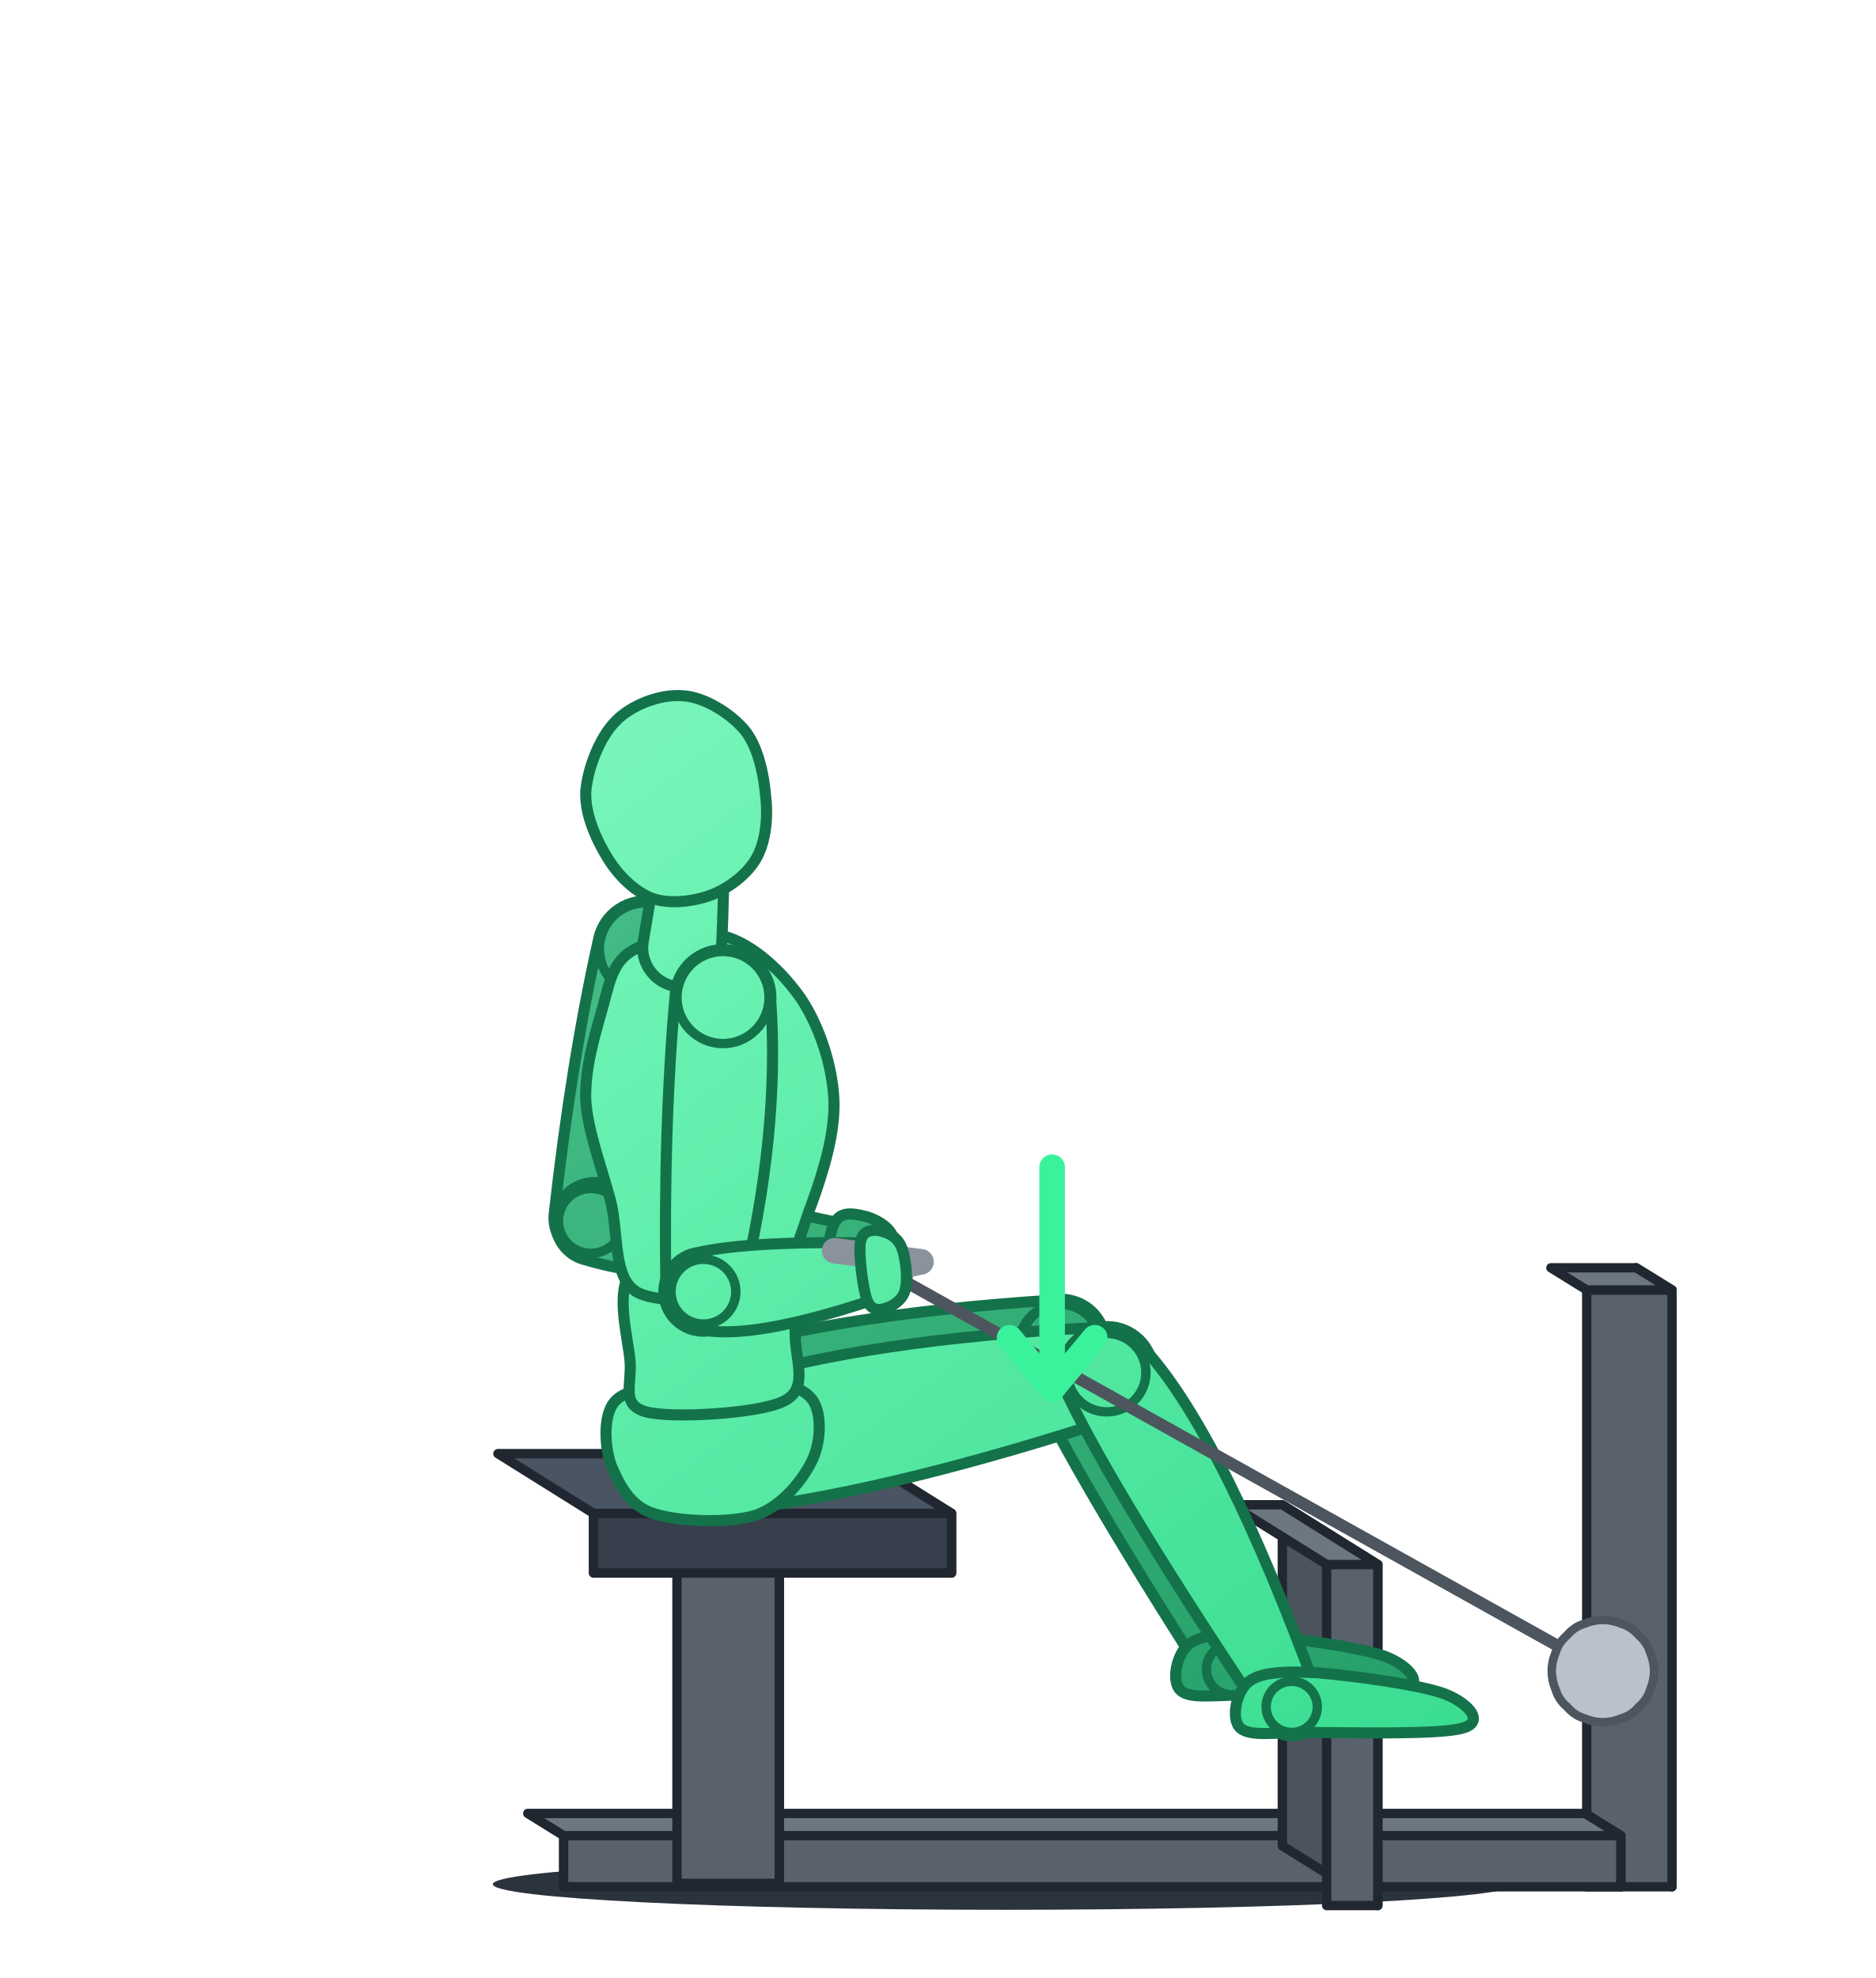
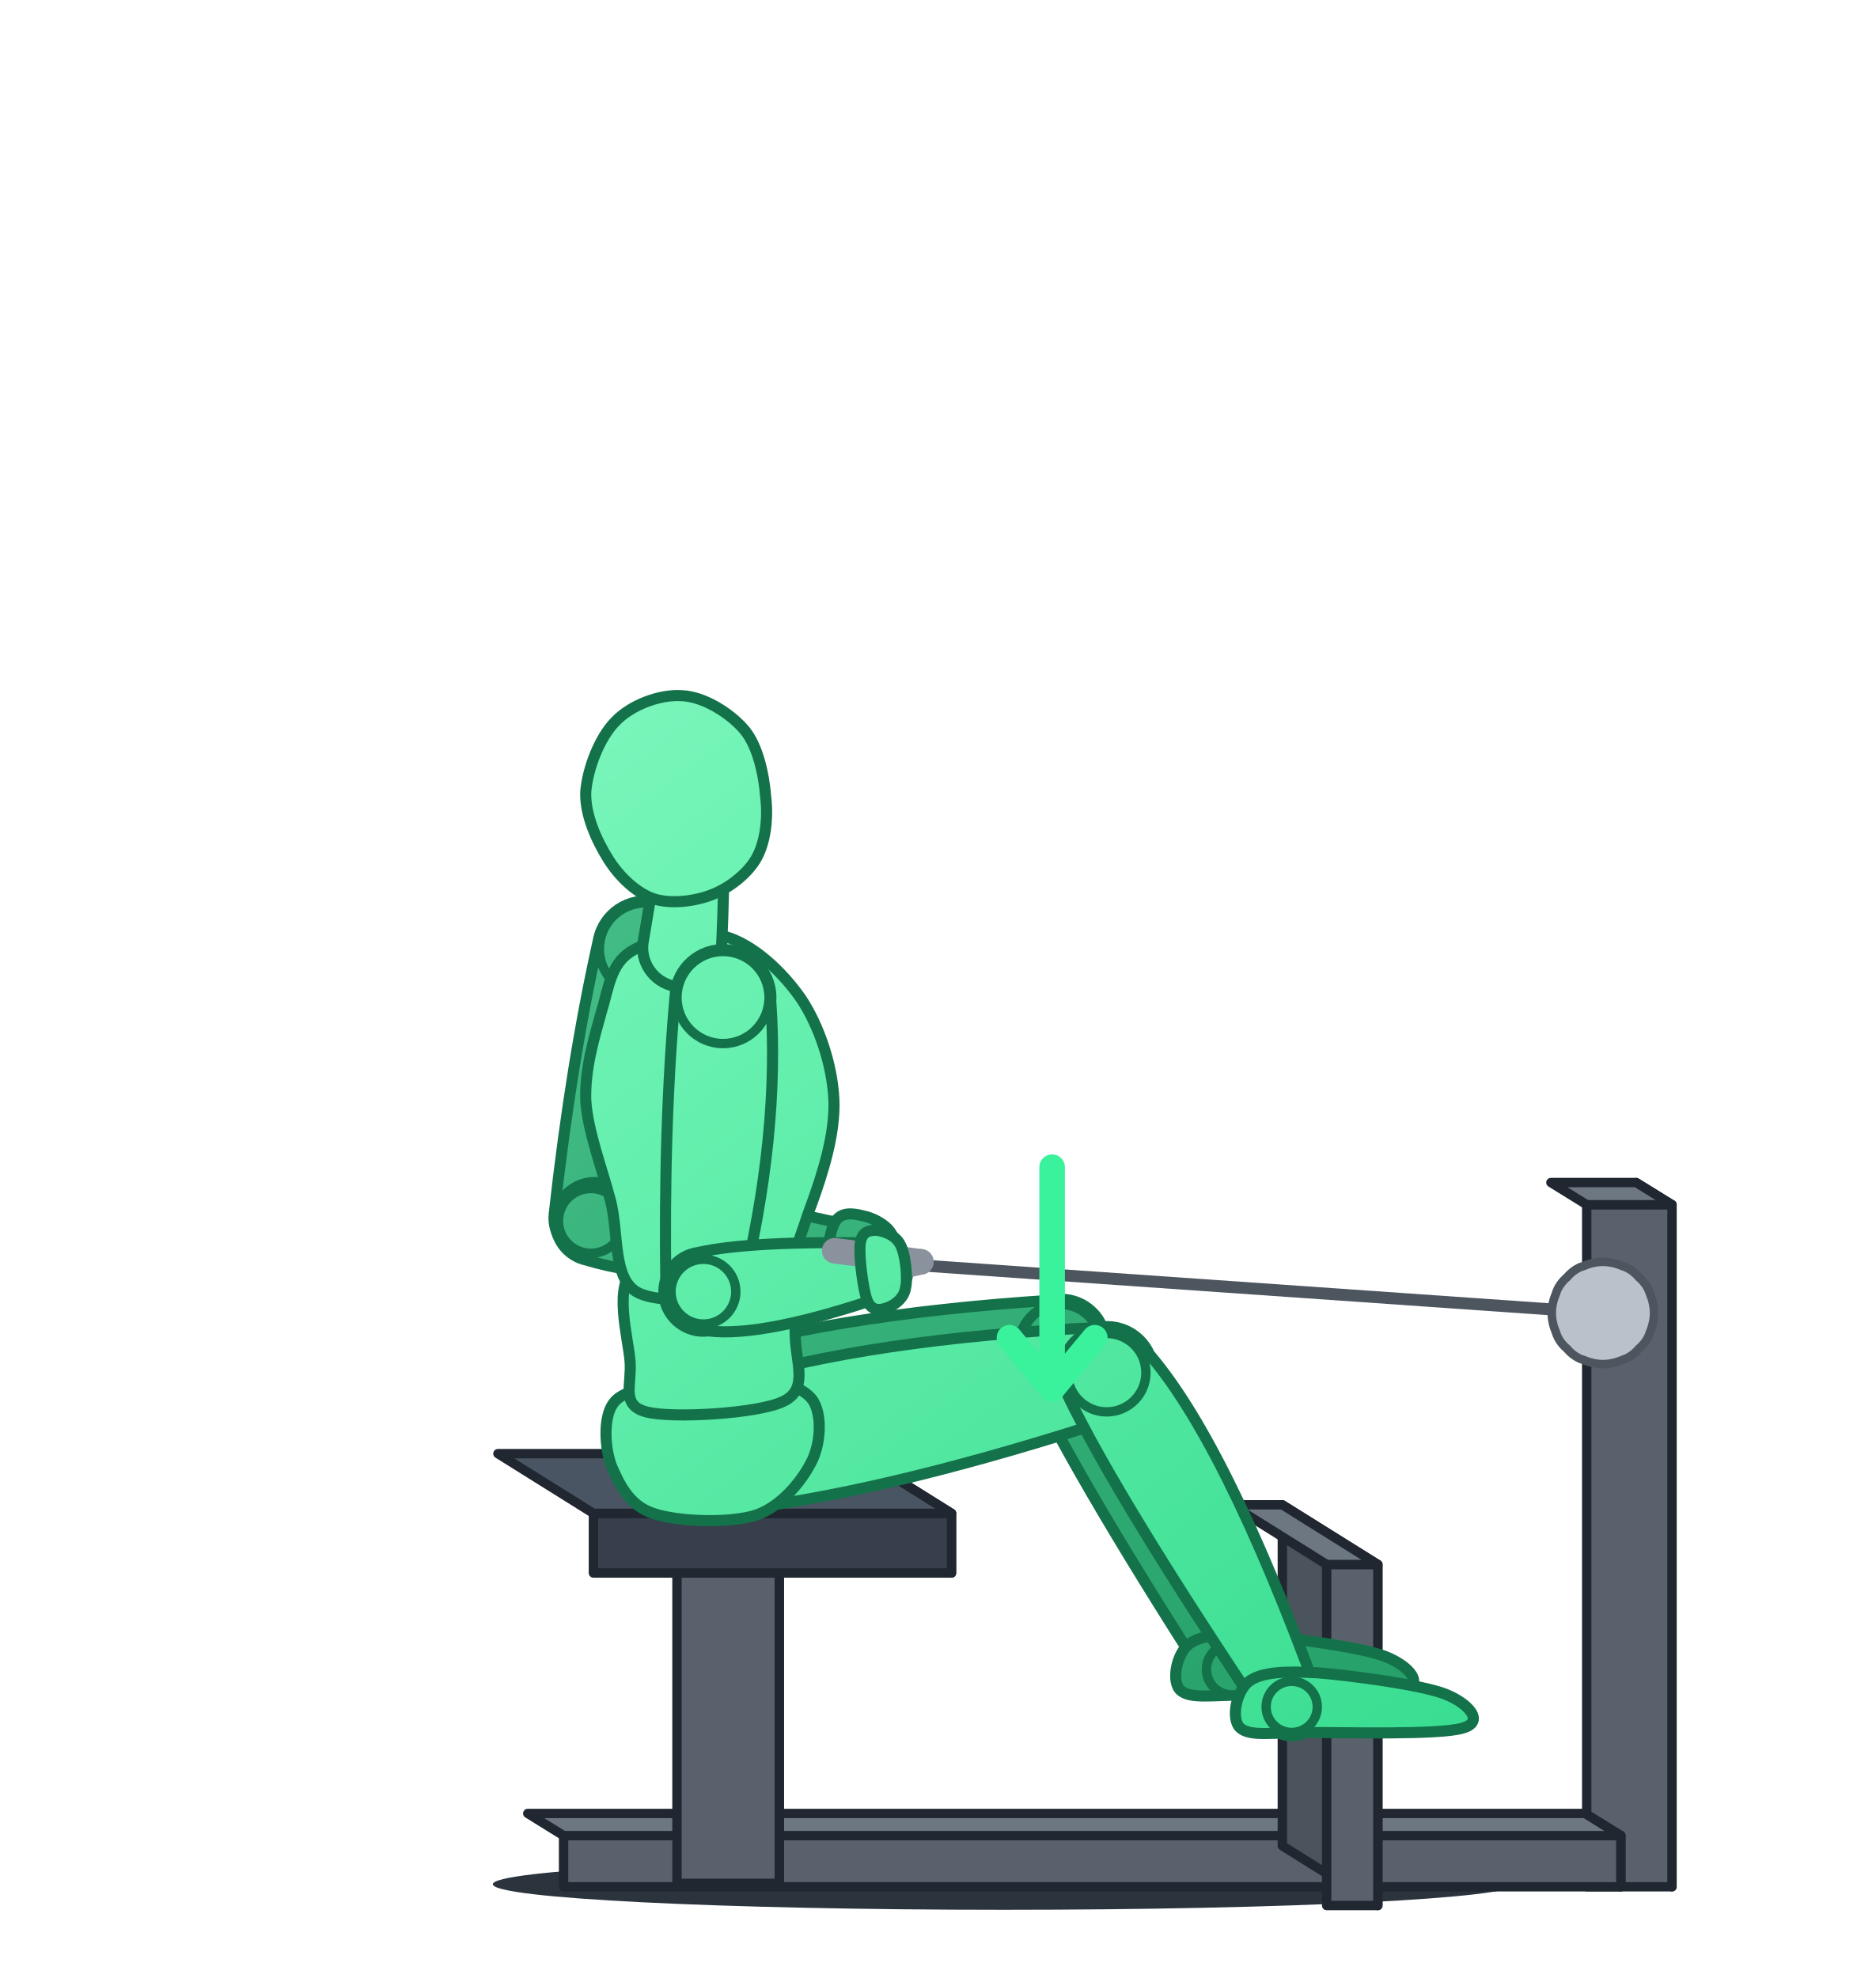
<svg xmlns="http://www.w3.org/2000/svg" class="guide-figure" viewBox="16 4 220 232" role="img" aria-label="Seated cable row, Pull: Rig sample: pull position.">
  <defs>
    <linearGradient id="seated-cable-row-pull-mint" gradientUnits="userSpaceOnUse" x1="16" y1="4" x2="192" y2="236">
      <stop offset="0" stop-color="#b4ffdc" />
      <stop offset="0.45" stop-color="#6ef3b4" />
      <stop offset="1" stop-color="#2fd98a" />
    </linearGradient>
    <linearGradient id="seated-cable-row-pull-far" gradientUnits="userSpaceOnUse" x1="16" y1="4" x2="192" y2="236">
      <stop offset="0" stop-color="#5fd6a0" />
      <stop offset="1" stop-color="#1e9a62" />
    </linearGradient>
  </defs>
  <ellipse class="g-ground" cx="133.8" cy="225" rx="60" ry="3" fill="#2b333d" />
  <g class="g-machine">
-     <path d="M207.9 222.7 L212.1 225.3 L212.1 155.3 L207.9 152.7 Z" fill="#4b535c" stroke="#202730" stroke-width="1.1" stroke-linejoin="round" />
-     <path d="M202.1 225.3 L212.1 225.3 L212.1 155.3 L202.1 155.3 Z" fill="#59626c" stroke="#202730" stroke-width="1.1" stroke-linejoin="round" />
-     <path d="M197.9 152.7 L207.9 152.7 L212.1 155.3 L202.1 155.3 Z" fill="#6d7782" stroke="#202730" stroke-width="1.1" stroke-linejoin="round" />
+     <path d="M207.9 222.7 L212.1 225.3 L212.1 145.3 L207.9 142.7 Z" fill="#4b535c" stroke="#202730" stroke-width="1.1" stroke-linejoin="round" />
+     <path d="M202.1 225.3 L212.1 225.3 L212.1 145.3 L202.1 145.3 Z" fill="#59626c" stroke="#202730" stroke-width="1.1" stroke-linejoin="round" />
+     <path d="M197.9 142.7 L207.9 142.7 L212.1 145.3 L202.1 145.3 Z" fill="#6d7782" stroke="#202730" stroke-width="1.1" stroke-linejoin="round" />
    <path d="M201.9 222.7 L206.1 225.3 L206.1 219.3 L201.9 216.7 Z" fill="#4b535c" stroke="#202730" stroke-width="1.1" stroke-linejoin="round" />
    <path d="M82.1 225.3 L206.1 225.3 L206.1 219.3 L82.1 219.3 Z" fill="#59626c" stroke="#202730" stroke-width="1.1" stroke-linejoin="round" />
    <path d="M77.9 216.7 L201.9 216.7 L206.1 219.3 L82.1 219.3 Z" fill="#6d7782" stroke="#202730" stroke-width="1.1" stroke-linejoin="round" />
    <path d="M166.4 220.5 L177.6 227.5 L177.6 187.5 L166.4 180.5 Z" fill="#4b535c" stroke="#202730" stroke-width="1.1" stroke-linejoin="round" />
    <path d="M171.6 227.5 L177.6 227.5 L177.6 187.5 L171.6 187.5 Z" fill="#59626c" stroke="#202730" stroke-width="1.1" stroke-linejoin="round" />
    <path d="M160.4 180.5 L166.4 180.5 L177.6 187.5 L171.6 187.5 Z" fill="#6d7782" stroke="#202730" stroke-width="1.1" stroke-linejoin="round" />
    <path d="M104.6 223.1 L107.4 224.9 L107.4 185.9 L104.6 184.1 Z" fill="#4b535c" stroke="#202730" stroke-width="1.1" stroke-linejoin="round" />
    <path d="M95.4 224.9 L107.4 224.9 L107.4 185.9 L95.4 185.9 Z" fill="#59626c" stroke="#202730" stroke-width="1.1" stroke-linejoin="round" />
    <path d="M92.6 184.1 L104.6 184.1 L107.4 185.9 L95.4 185.9 Z" fill="#6d7782" stroke="#202730" stroke-width="1.1" stroke-linejoin="round" />
    <path d="M116.4 181.5 L127.6 188.5 L127.6 181.5 L116.4 174.5 Z" fill="#2f3742" stroke="#202730" stroke-width="1.1" stroke-linejoin="round" />
    <path d="M85.6 188.5 L127.6 188.5 L127.6 181.5 L85.6 181.5 Z" fill="#363f4b" stroke="#202730" stroke-width="1.1" stroke-linejoin="round" />
    <path d="M74.4 174.5 L116.4 174.5 L127.6 181.5 L85.6 181.5 Z" fill="#4a5563" stroke="#202730" stroke-width="1.1" stroke-linejoin="round" />
  </g>
  <path class="g-body" d="M99 177.3 Q116.4 175 141.5 166.7 A5.2 5.2 0 0 0 139.4 156.5 Q112.9 158.2 96.1 163.6 A7 7 0 0 0 99 177.3 Z" fill="url(#seated-cable-row-pull-far)" stroke="#14724a" stroke-width="1.3" stroke-linejoin="round" />
  <path class="g-body" d="M136 164 Q141.3 175.8 157.7 201.3 A3.2 3.2 0 0 0 163.3 198.3 Q153.5 169.3 144.8 159.3 A5 5 0 0 0 136 164 Z" fill="url(#seated-cable-row-pull-far)" stroke="#14724a" stroke-width="1.3" stroke-linejoin="round" />
  <path class="g-body" d="M155.5 196.8 C157 195.7 159.7 195.6 163.5 195.8 C167.3 196.1 175.7 197.2 178.5 198.3 C181.3 199.4 183.2 201.6 180.5 202.3 C177.8 203.1 166.8 202.8 162.5 202.8 C158.2 202.8 155.7 203.3 154.5 202.3 C153.3 201.3 154 197.9 155.5 196.8 Z" fill="url(#seated-cable-row-pull-far)" stroke="#14724a" stroke-width="1.3" stroke-linejoin="round" />
  <circle class="g-joint" cx="160.5" cy="199.8" r="3" fill="url(#seated-cable-row-pull-far)" stroke="#14724a" stroke-width="1.1" />
  <circle class="g-joint" cx="140.4" cy="161.6" r="4.6" fill="url(#seated-cable-row-pull-far)" stroke="#14724a" stroke-width="1.1" />
  <path class="g-body" d="M86.2 114.2 Q83 128.5 81 146.4 A4.4 4.4 0 0 0 89.6 148.1 Q96.4 131.2 97.2 116.4 A5.6 5.6 0 0 0 86.2 114.2 Z" fill="url(#seated-cable-row-pull-far)" stroke="#14724a" stroke-width="1.3" stroke-linejoin="round" />
  <circle class="g-joint" cx="91.7" cy="115.3" r="5.4" fill="url(#seated-cable-row-pull-far)" stroke="#14724a" stroke-width="1.1" />
  <path class="g-body" d="M84.8 151.8 Q93.9 154.6 116.2 154.2 A3.1 3.1 0 0 0 117 148 Q95.4 143.2 85.9 142.7 A4.6 4.6 0 0 0 84.8 151.8 Z" fill="url(#seated-cable-row-pull-far)" stroke="#14724a" stroke-width="1.3" stroke-linejoin="round" />
  <circle class="g-joint" cx="85.3" cy="147.2" r="3.8" fill="url(#seated-cable-row-pull-far)" stroke="#14724a" stroke-width="1.1" />
  <path class="g-body" d="M116 155.7 C117.2 155.7 119.3 155.3 120 154.2 C120.8 153.1 121.2 150.3 120.7 149 C120.2 147.7 118.3 146.8 117.2 146.6 C116 146.3 114.6 146.1 113.9 147.4 C113.2 148.6 112.7 152.7 113.1 154.1 C113.4 155.5 114.9 155.7 116 155.7 Z" fill="url(#seated-cable-row-pull-far)" stroke="#14724a" stroke-width="1.3" stroke-linejoin="round" />
  <path class="g-body" d="M103.9 180.9 Q121.5 178.6 146.9 170.3 A5.4 5.4 0 0 0 144.8 159.7 Q118 161 101 166.2 A7.5 7.5 0 0 0 103.9 180.9 Z" fill="url(#seated-cable-row-pull-mint)" stroke="#14724a" stroke-width="1.3" stroke-linejoin="round" />
  <path class="g-body" d="M141.2 167.6 Q147 179.7 164.5 205.8 A3.4 3.4 0 0 0 170.5 202.6 Q159.6 172.8 150.5 162.5 A5.3 5.3 0 0 0 141.2 167.6 Z" fill="url(#seated-cable-row-pull-mint)" stroke="#14724a" stroke-width="1.3" stroke-linejoin="round" />
  <path class="g-body" d="M162.5 201.2 C164 200.1 166.7 200 170.5 200.2 C174.3 200.5 182.7 201.6 185.5 202.7 C188.3 203.8 190.2 206 187.5 206.7 C184.8 207.5 173.8 207.2 169.5 207.2 C165.2 207.2 162.7 207.7 161.5 206.7 C160.3 205.7 161 202.3 162.5 201.2 Z" fill="url(#seated-cable-row-pull-mint)" stroke="#14724a" stroke-width="1.3" stroke-linejoin="round" />
  <circle class="g-joint" cx="167.5" cy="204.2" r="3" fill="url(#seated-cable-row-pull-mint)" stroke="#14724a" stroke-width="1.1" />
  <circle class="g-joint" cx="145.8" cy="165" r="4.6" fill="url(#seated-cable-row-pull-mint)" stroke="#14724a" stroke-width="1.1" />
  <path class="g-body" d="M87.8 168.8 C86.8 170.4 86.9 173.7 87.7 175.9 C88.6 178 89.8 180.6 92.6 181.5 C95.5 182.5 101.6 182.7 104.7 181.7 C107.8 180.6 110.2 177.5 111.3 175.2 C112.3 173 112.4 169.8 111.3 168.2 C110.1 166.6 107.5 166 104.6 165.7 C101.6 165.4 96.4 165.9 93.6 166.4 C90.8 167 88.7 167.3 87.8 168.8 Z" fill="url(#seated-cable-row-pull-mint)" stroke="#14724a" stroke-width="1.3" stroke-linejoin="round" />
  <path class="g-body" d="M90.6 152.6 C87.8 154.6 89.7 160.9 89.9 163.7 C90.1 166.5 88.8 168.8 91.8 169.6 C94.8 170.4 104.9 169.8 107.8 168.4 C110.7 167.1 109.5 164.2 109.3 161.3 C109.1 158.5 109.7 152.9 106.6 151.5 C103.5 150 93.4 150.6 90.6 152.6 Z" fill="url(#seated-cable-row-pull-mint)" stroke="#14724a" stroke-width="1.3" stroke-linejoin="round" />
  <path class="g-body" d="M86.5 122.8 C85.7 125.7 84.6 129.3 84.7 133 C84.9 136.6 86.6 141 87.6 144.8 C88.6 148.6 87.8 154 90.8 155.6 C93.9 157.2 102.4 156.3 105.8 154.6 C109.2 152.8 109.8 148.8 111.2 145.2 C112.5 141.6 114 136.9 113.8 132.9 C113.6 128.9 112.1 124.4 110 121.2 C107.8 118 104.3 114.7 100.9 113.8 C97.6 112.9 92.4 114.1 90 115.6 C87.6 117.1 87.4 119.9 86.5 122.8 Z" fill="url(#seated-cable-row-pull-mint)" stroke="#14724a" stroke-width="1.3" stroke-linejoin="round" />
  <path class="g-body" d="M100.6 115.6 Q100.8 111.9 100.9 106.4 A4 4 0 0 0 92.9 105.7 Q92 111.1 91.4 114.7 A4.6 4.6 0 0 0 100.6 115.6 Z" fill="url(#seated-cable-row-pull-mint)" stroke="#14724a" stroke-width="1.3" stroke-linejoin="round" />
  <path class="g-body" d="M87.3 104.7 C86 102.6 84.6 99.6 84.7 96.9 C84.9 94.2 86.3 90.5 88.2 88.6 C90 86.7 93.4 85.4 96 85.6 C98.5 85.7 101.6 87.6 103.3 89.6 C104.9 91.5 105.6 94.9 105.8 97.4 C106.1 99.9 105.8 102.6 104.8 104.5 C103.8 106.4 101.6 108.1 99.6 108.9 C97.6 109.7 94.7 110.1 92.6 109.4 C90.6 108.7 88.6 106.8 87.3 104.7 Z" fill="url(#seated-cable-row-pull-mint)" stroke="#14724a" stroke-width="1.3" stroke-linejoin="round" />
  <path class="g-body" d="M95.2 120.6 Q93.8 136.1 94.1 155.2 A4.4 4.4 0 0 0 102.9 155.8 Q107.5 137 106.4 121.4 A5.6 5.6 0 0 0 95.2 120.6 Z" fill="url(#seated-cable-row-pull-mint)" stroke="#14724a" stroke-width="1.3" stroke-linejoin="round" />
  <circle class="g-joint" cx="100.8" cy="121" r="5.4" fill="url(#seated-cable-row-pull-mint)" stroke="#14724a" stroke-width="1.1" />
  <path class="g-body" d="M99.1 160.1 Q105.5 160.9 119.8 156 A3.1 3.1 0 0 0 119 149.8 Q104.1 149.5 97.9 150.9 A4.6 4.6 0 0 0 99.1 160.1 Z" fill="url(#seated-cable-row-pull-mint)" stroke="#14724a" stroke-width="1.3" stroke-linejoin="round" />
  <circle class="g-joint" cx="98.5" cy="155.5" r="3.8" fill="url(#seated-cable-row-pull-mint)" stroke="#14724a" stroke-width="1.1" />
  <g class="g-cable">
-     <line x1="118" y1="152" x2="204" y2="200" stroke="#4d555e" stroke-width="1.4" stroke-linecap="round" />
-     <path d="M198 200 C198 200.8 198.2 201.6 198.5 202.3 C198.7 203 199.2 203.7 199.8 204.2 C200.3 204.8 201 205.3 201.7 205.5 C202.4 205.8 203.2 206 204 206 C204.8 206 205.6 205.8 206.3 205.5 C207 205.3 207.7 204.8 208.2 204.2 C208.8 203.7 209.3 203 209.5 202.3 C209.8 201.6 210 200.8 210 200 C210 199.2 209.8 198.4 209.5 197.7 C209.3 197 208.8 196.3 208.2 195.8 C207.7 195.2 207 194.7 206.3 194.5 C205.6 194.2 204.8 194 204 194 C203.2 194 202.4 194.2 201.7 194.5 C201 194.7 200.3 195.2 199.8 195.8 C199.2 196.3 198.7 197 198.5 197.7 C198.2 198.4 198 199.2 198 200 Z" fill="#b9c1ca" stroke="#4d555e" stroke-width="1" />
+     <line x1="118" y1="152" x2="204" y2="158" stroke="#4d555e" stroke-width="1.4" stroke-linecap="round" />
+     <path d="M198 158 C198 158.8 198.2 159.6 198.5 160.3 C198.7 161 199.2 161.7 199.8 162.2 C200.3 162.8 201 163.3 201.7 163.5 C202.4 163.8 203.2 164 204 164 C204.8 164 205.6 163.8 206.3 163.5 C207 163.3 207.7 162.8 208.2 162.2 C208.8 161.7 209.3 161 209.5 160.3 C209.8 159.6 210 158.8 210 158 C210 157.2 209.8 156.4 209.5 155.7 C209.3 155 208.8 154.3 208.2 153.8 C207.7 153.2 207 152.7 206.3 152.5 C205.6 152.2 204.8 152 204 152 C203.2 152 202.4 152.2 201.7 152.5 C201 152.7 200.3 153.2 199.8 153.8 C199.2 154.3 198.7 155 198.5 155.7 C198.2 156.4 198 157.2 198 158 Z" fill="#b9c1ca" stroke="#4d555e" stroke-width="1" />
    <line x1="124" y1="152" x2="113.9" y2="150.7" stroke="#8a939d" stroke-width="3" stroke-linecap="round" />
    <line x1="124" y1="152" x2="118.1" y2="153.3" stroke="#8a939d" stroke-width="3" stroke-linecap="round" />
  </g>
  <path class="g-body" d="M120 157.4 C120.7 157.2 122 156.4 122.2 155.1 C122.5 153.9 122.2 151.1 121.6 150 C121 148.8 119.6 148.4 118.8 148.3 C118 148.3 117.1 148.4 116.9 149.8 C116.7 151.1 117.2 155.2 117.7 156.5 C118.2 157.8 119.2 157.7 120 157.4 Z" fill="url(#seated-cable-row-pull-mint)" stroke="#14724a" stroke-width="1.3" stroke-linejoin="round" />
  <g class="g-arrow" stroke="#3af29c">
    <path d="M139.4 140.9 L139.4 166.9" fill="none" stroke-width="3" stroke-linecap="round" />
    <path d="M134.4 160.9 L139.4 166.9 L144.4 160.9" fill="none" stroke-width="3" stroke-linecap="round" stroke-linejoin="round" />
  </g>
</svg>
